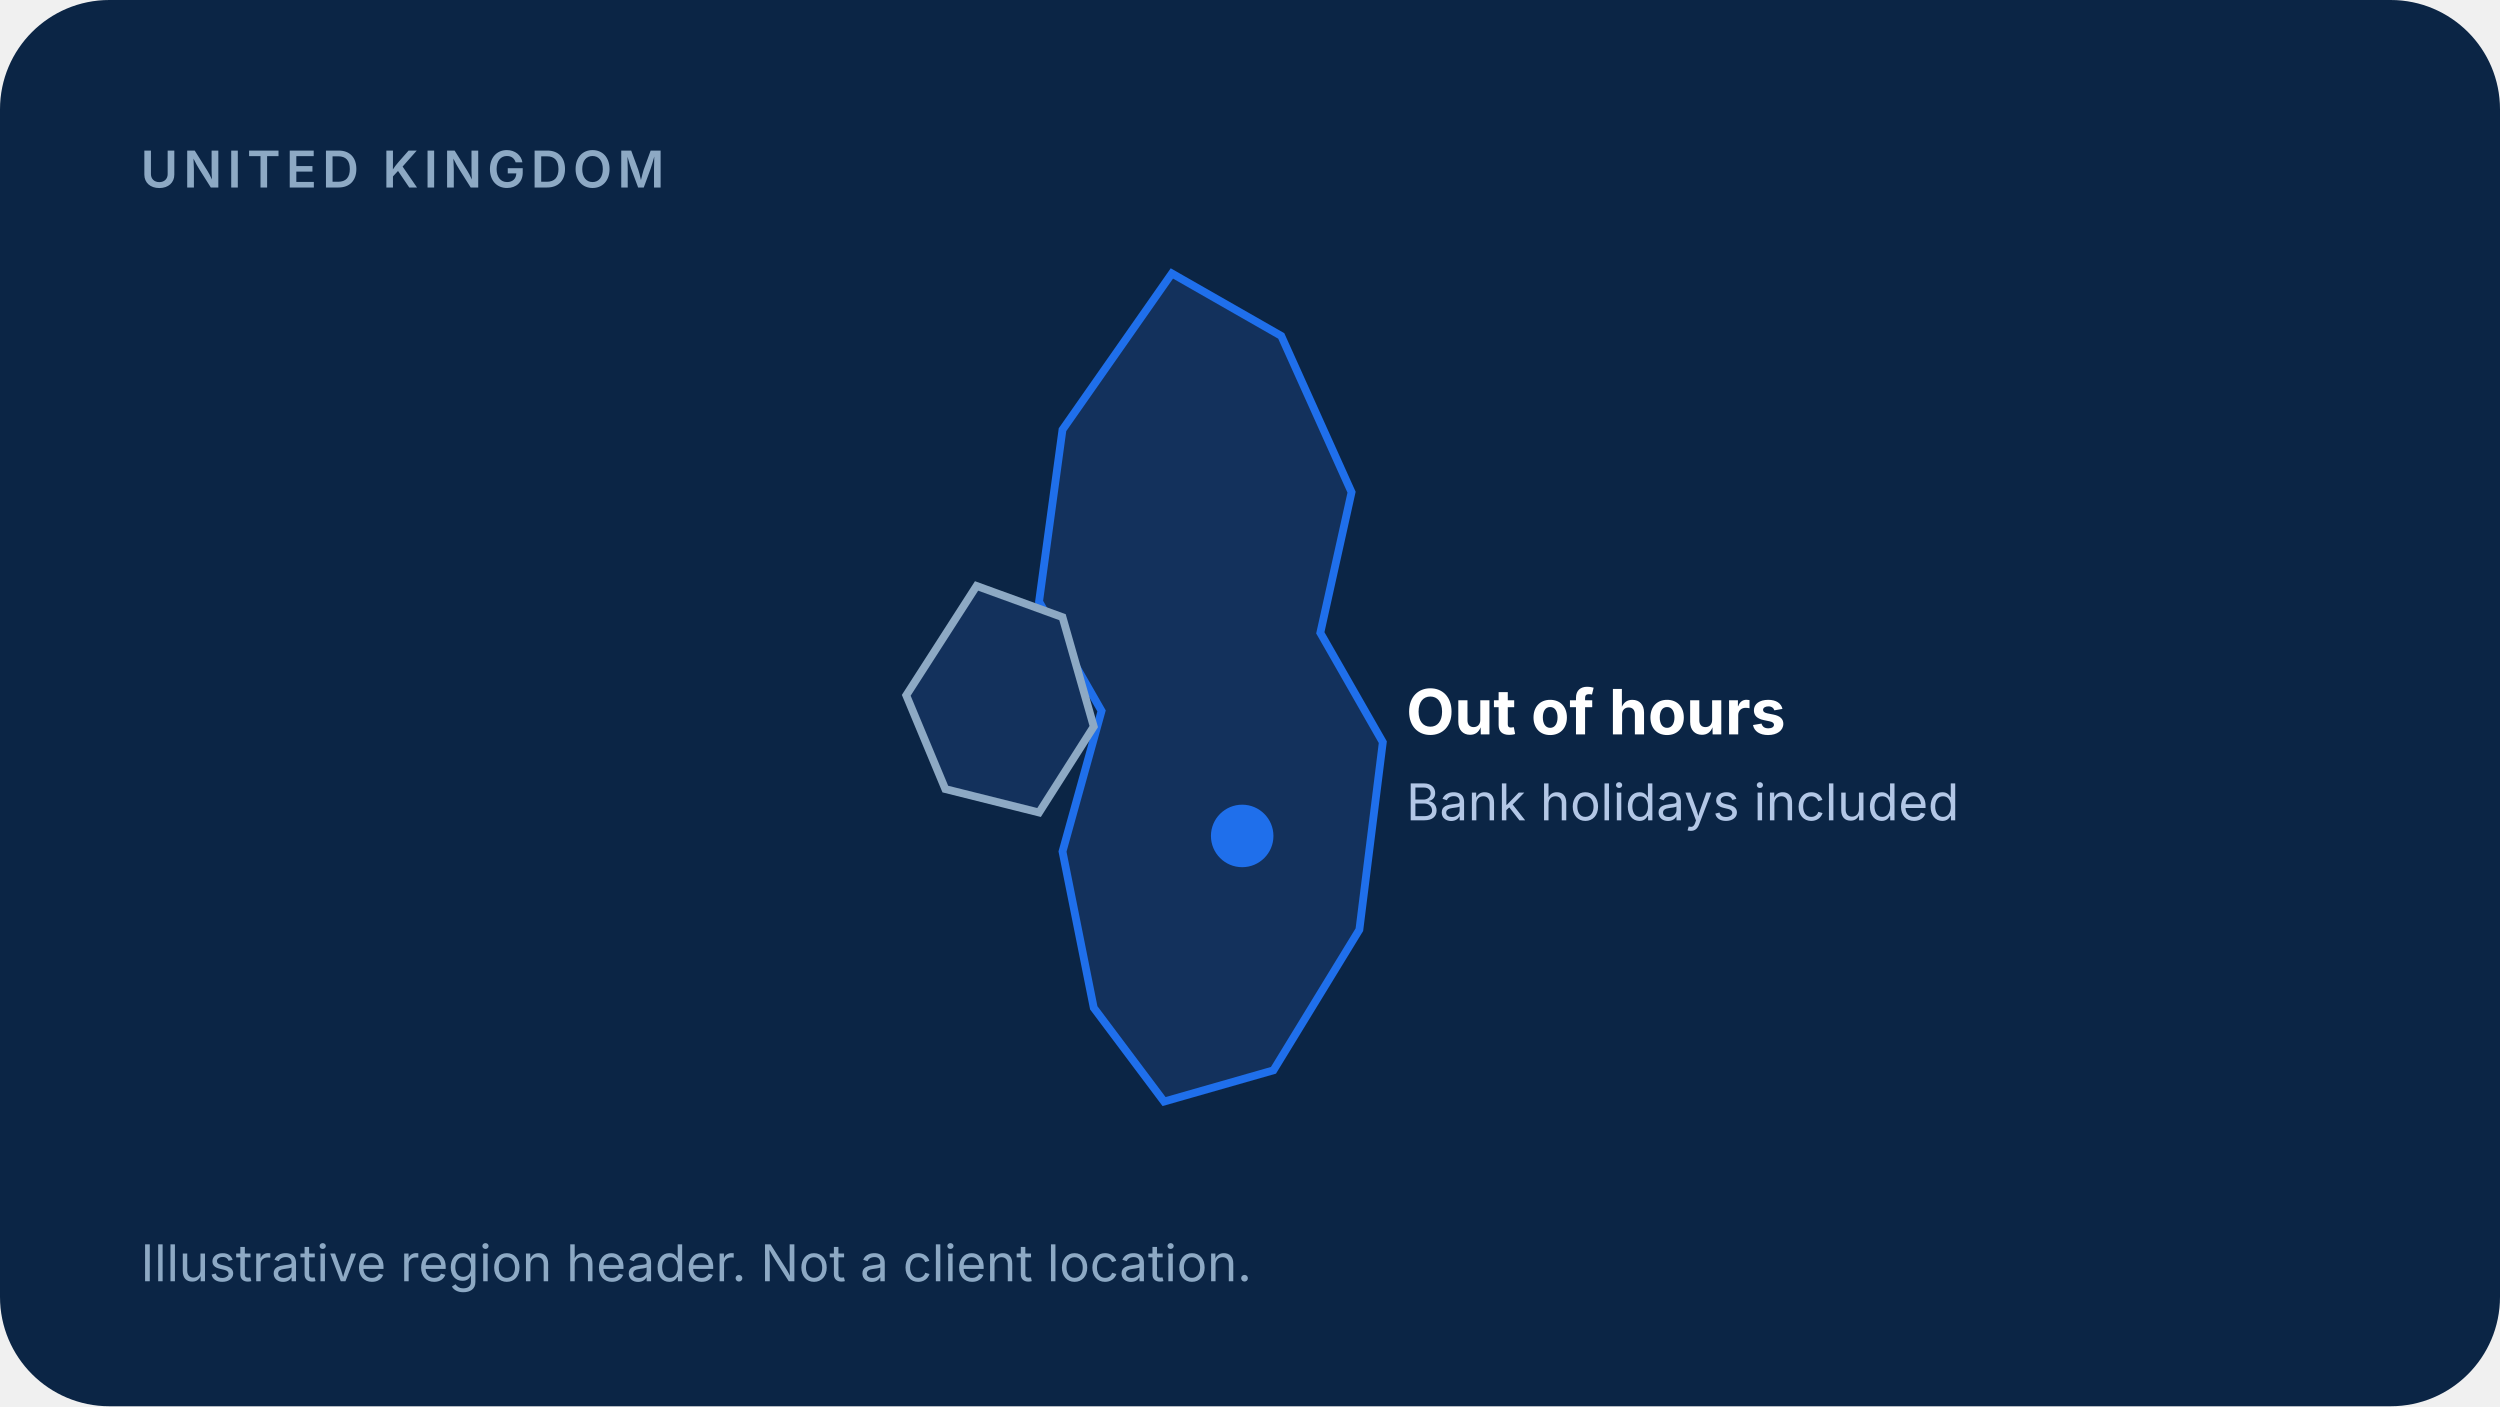
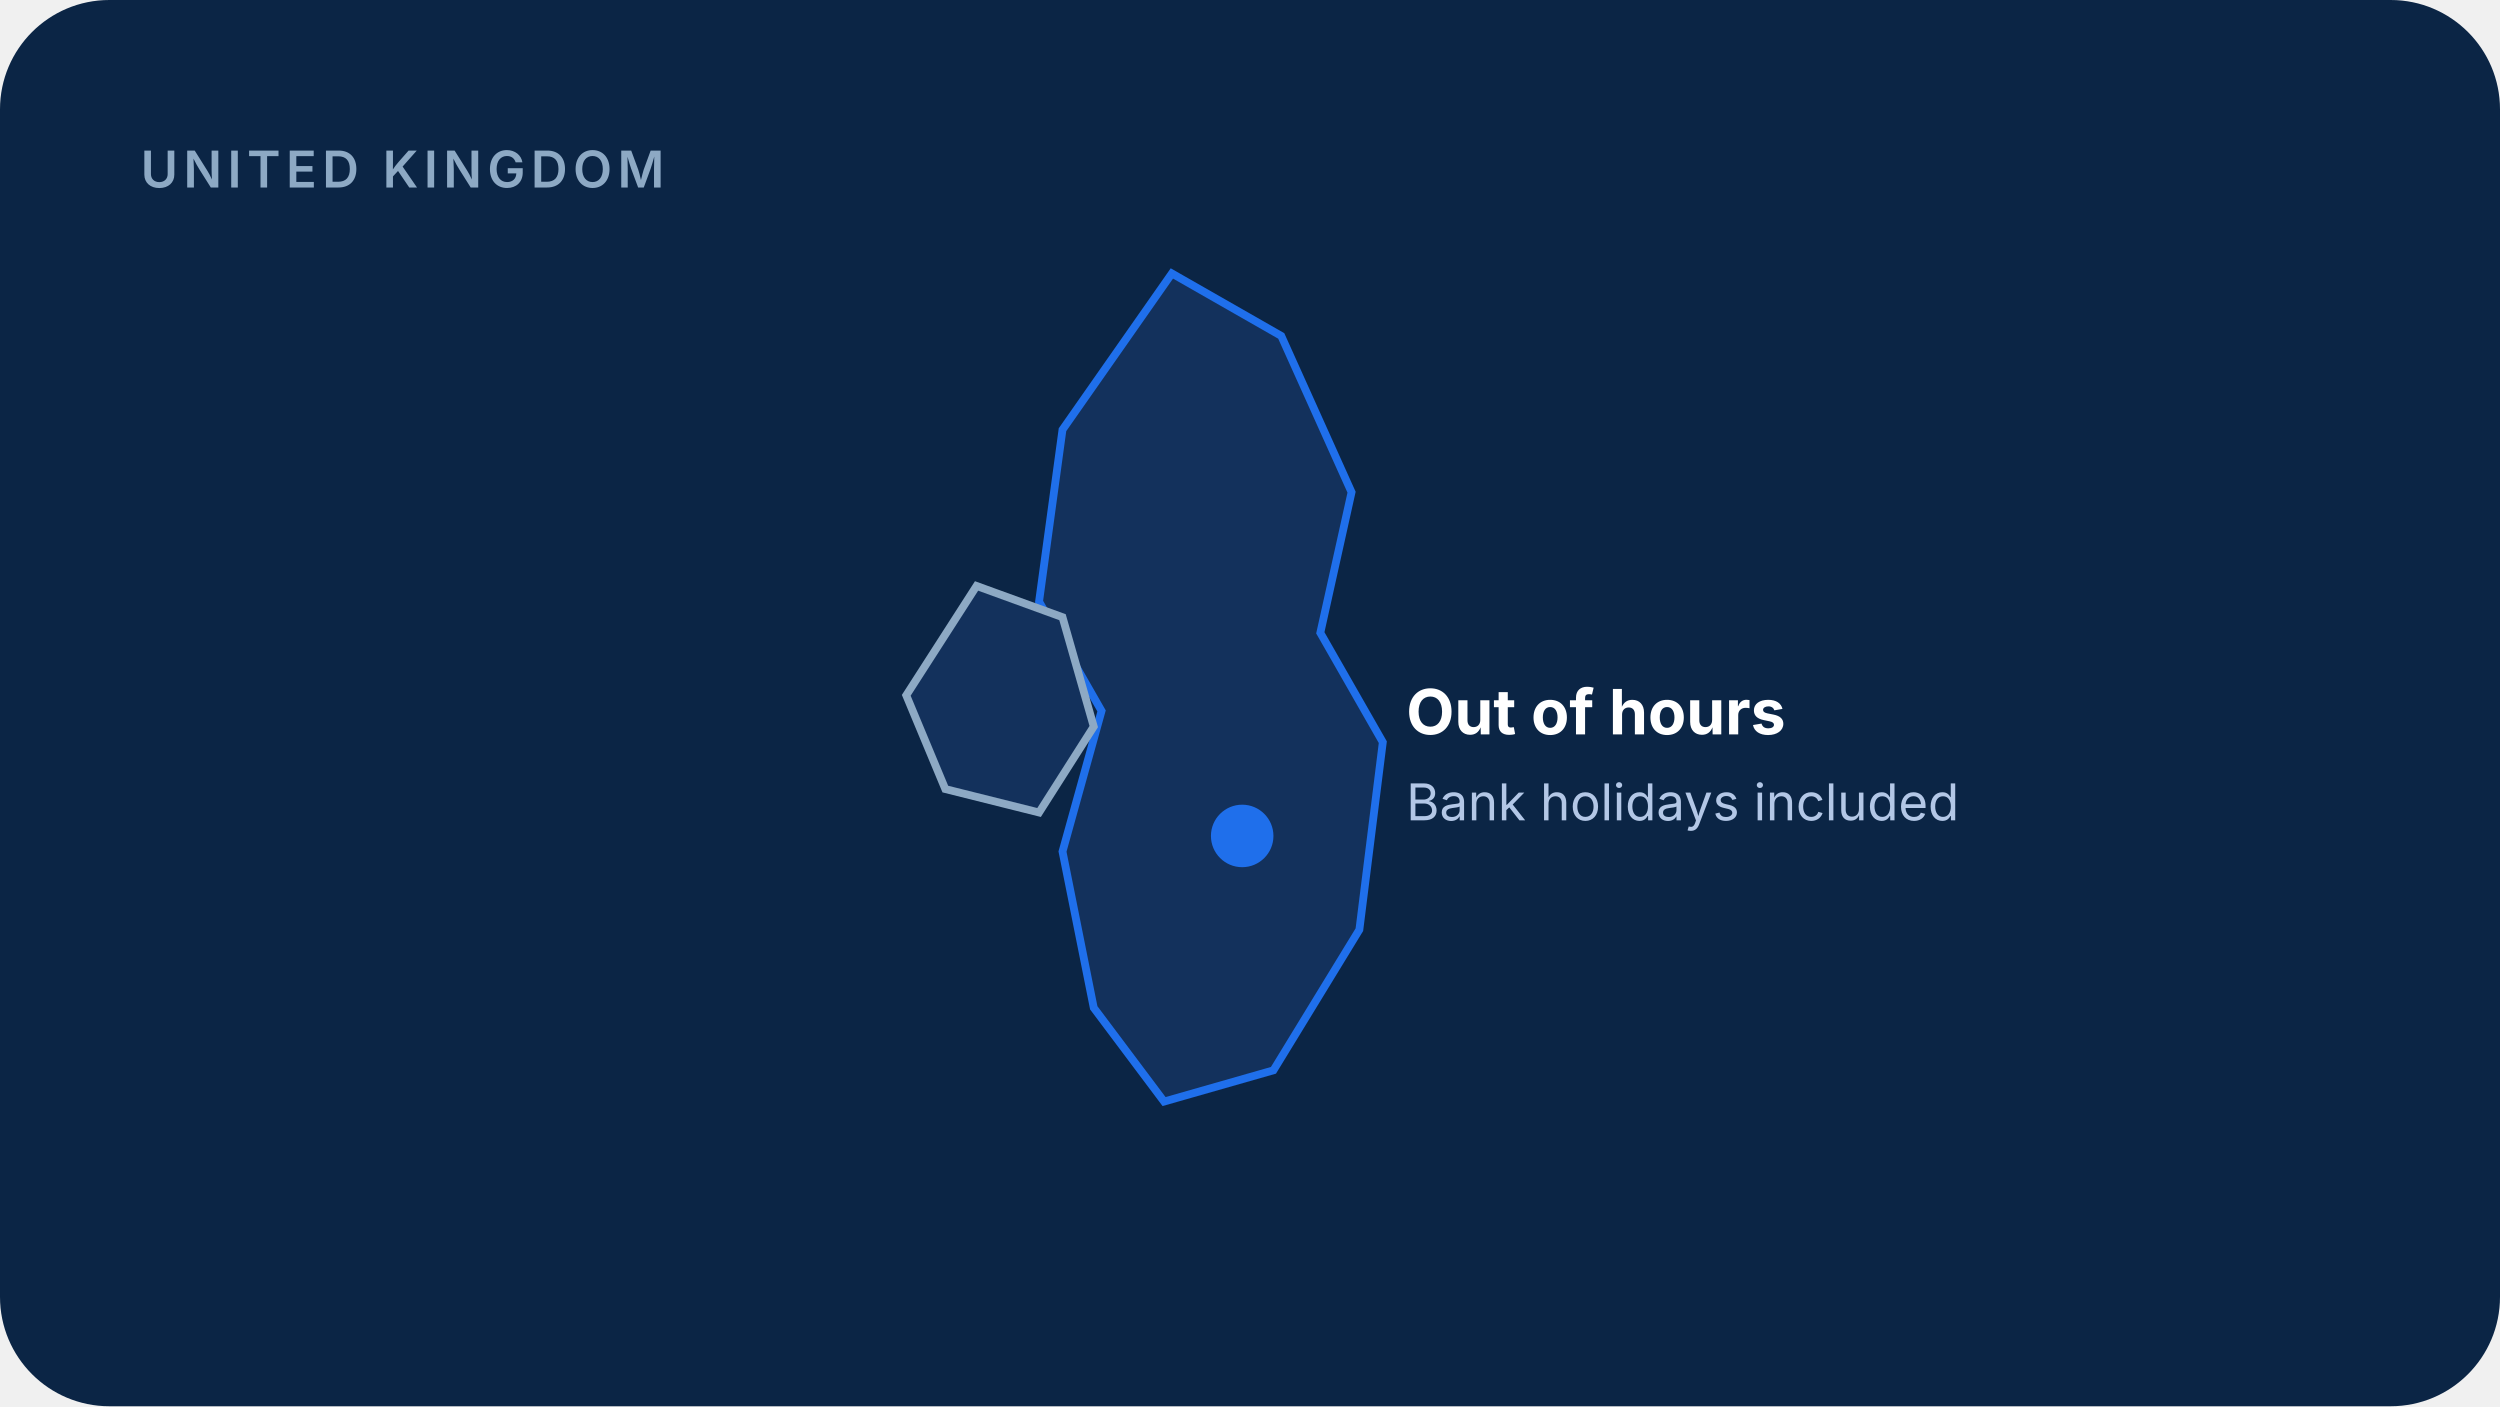
<svg xmlns="http://www.w3.org/2000/svg" viewBox="0 0 640 360" width="640" height="360" role="img">
  <rect width="640" height="360" rx="28" fill="#0B2545" />
  <text x="36" y="48" fill="#8DA9C4" font-family="Inter, Noto Sans, sans-serif" font-size="13" font-weight="600" letter-spacing="1.4">UNITED KINGDOM</text>
  <path d="M300 70 l28 16 18 40-8 36 16 28-6 48-22 36-28 8-18-24-8-40 10-36-16-28 6-44z" fill="#13315C" stroke="#1F6FEB" stroke-width="2" />
  <path d="M250 150 l22 8 8 28-14 22-24-6-10-24z" fill="#13315C" stroke="#8DA9C4" stroke-width="2" />
  <circle cx="318" cy="214" r="8" fill="#1F6FEB" />
  <text x="360" y="188" fill="#ffffff" font-family="Inter, Noto Sans, sans-serif" font-size="16" font-weight="700">Out of hours</text>
  <text x="360" y="210" fill="#B3C7E6" font-family="Inter, Noto Sans, sans-serif" font-size="13">Bank holidays included</text>
-   <text x="36" y="328" fill="#8DA9C4" font-family="Inter, Noto Sans, sans-serif" font-size="13">Illustrative region header. Not a client location.</text>
</svg>
